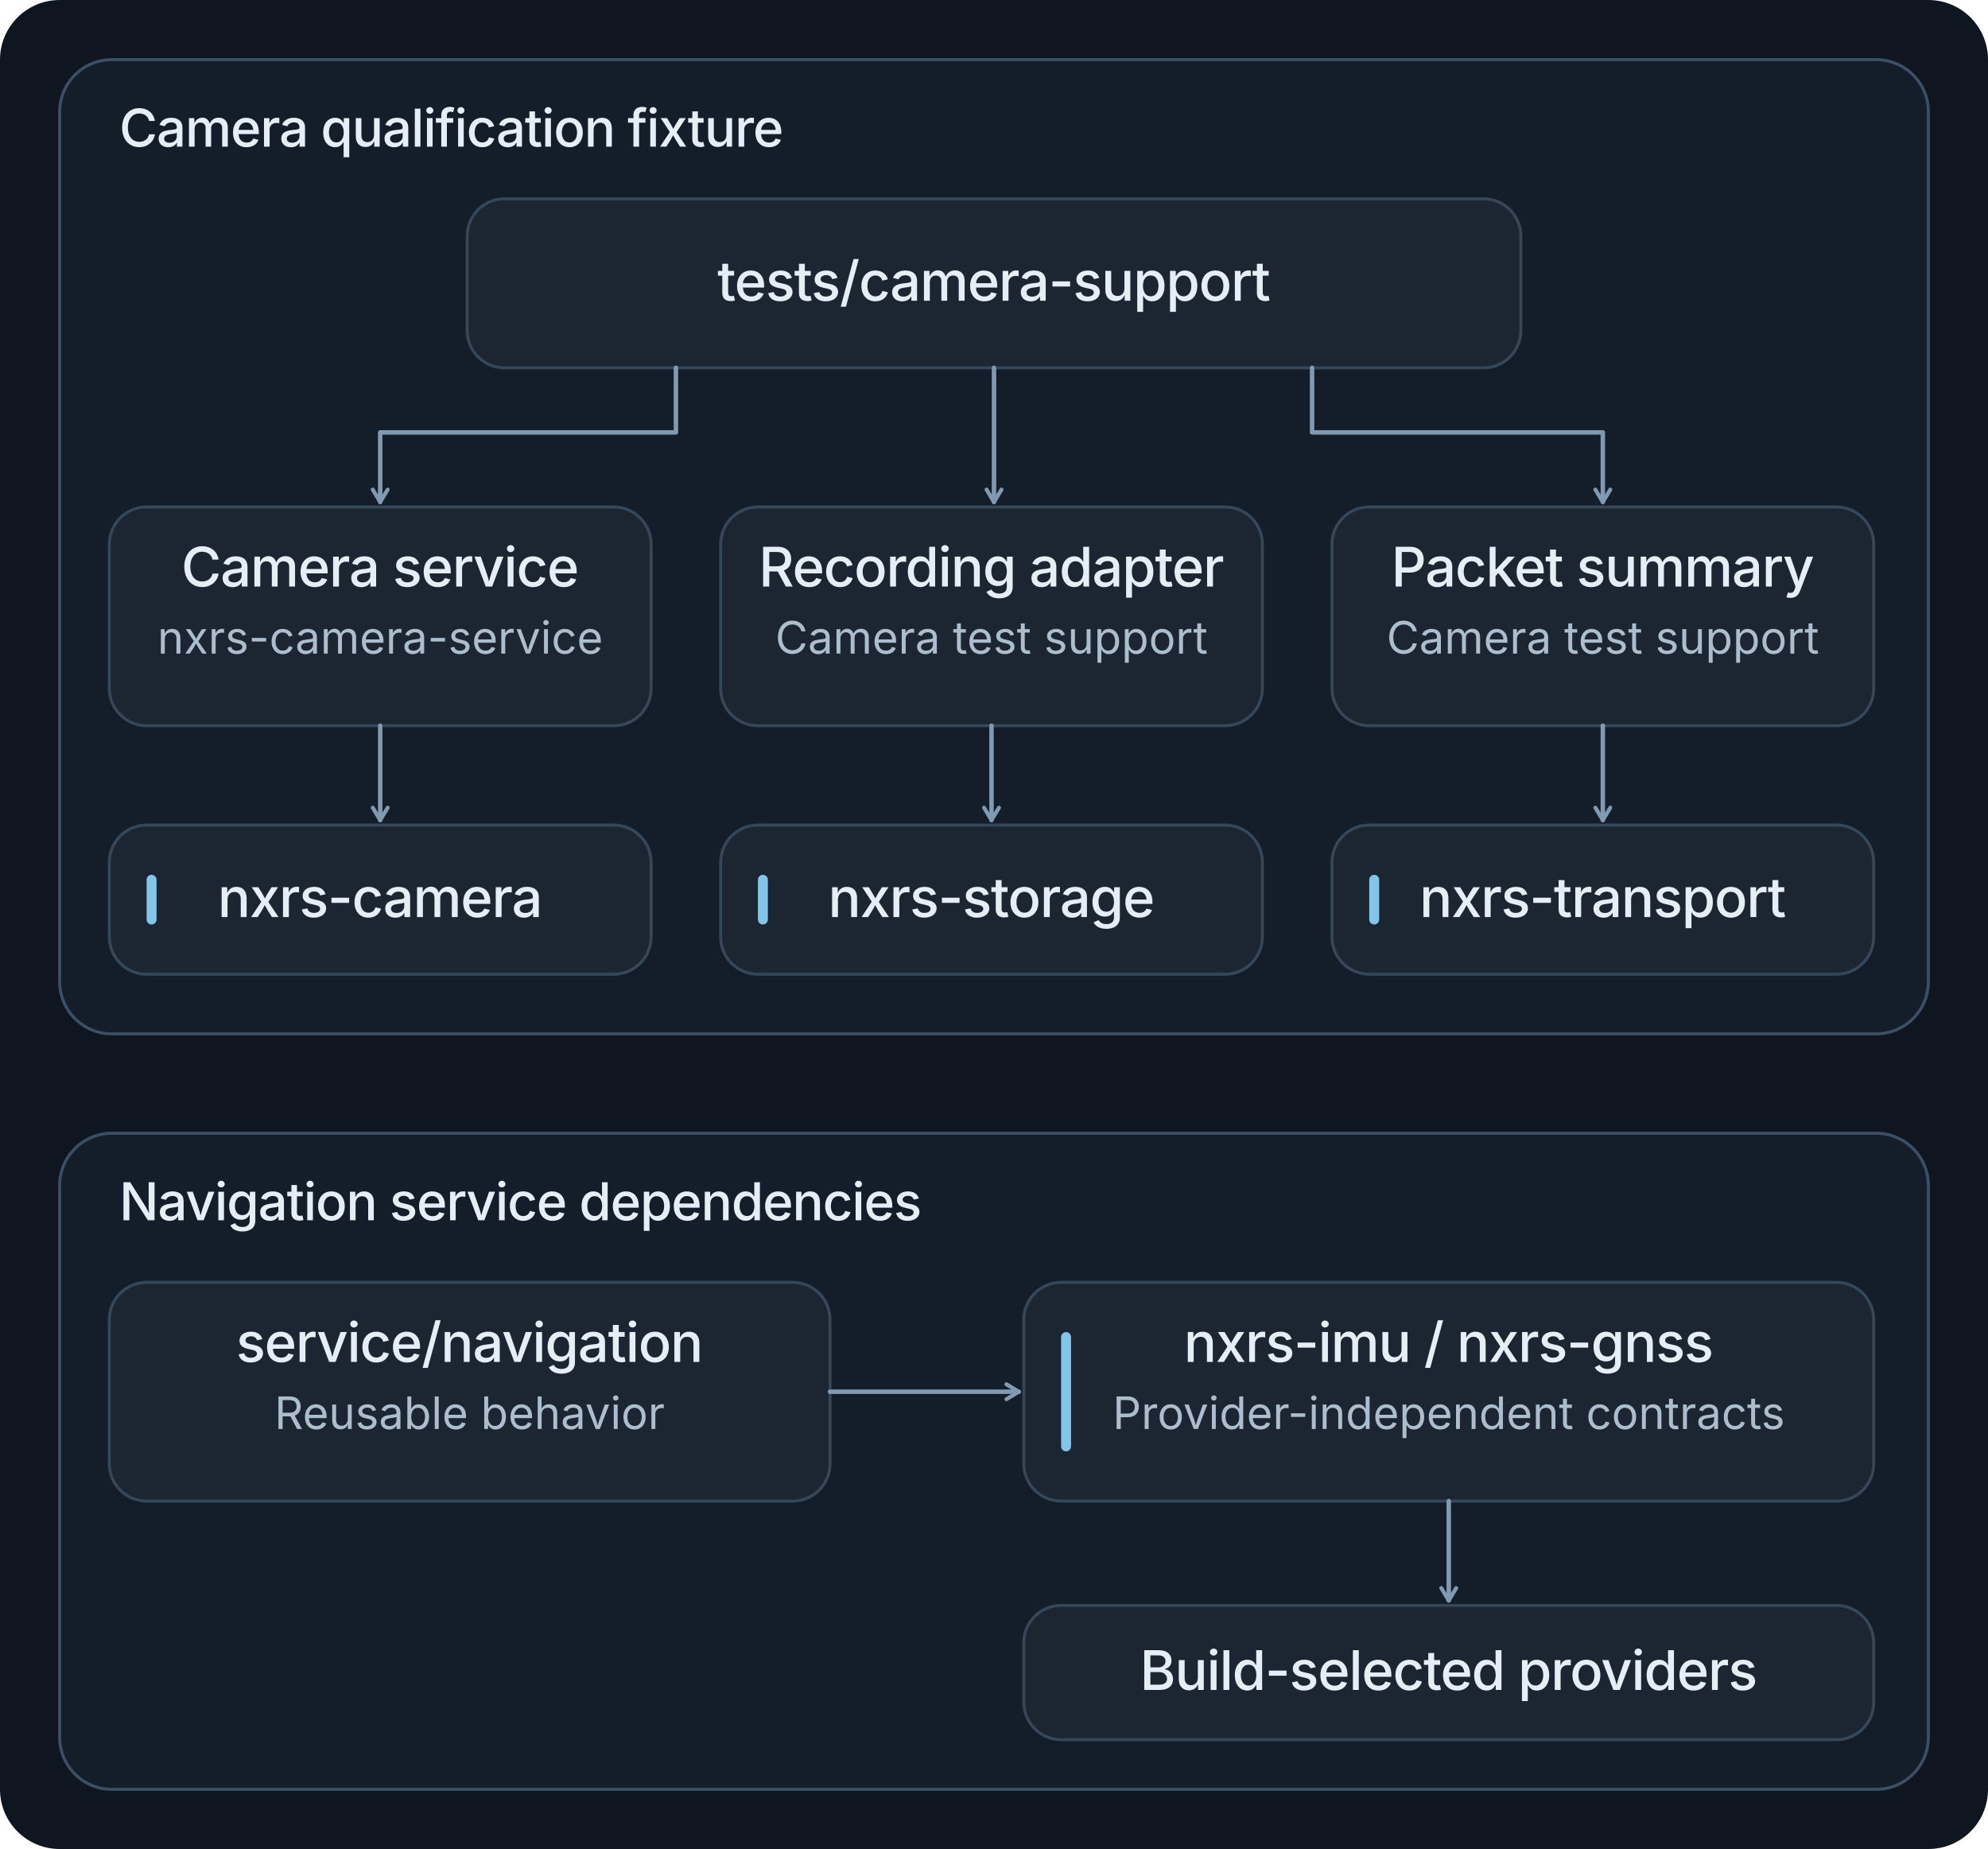
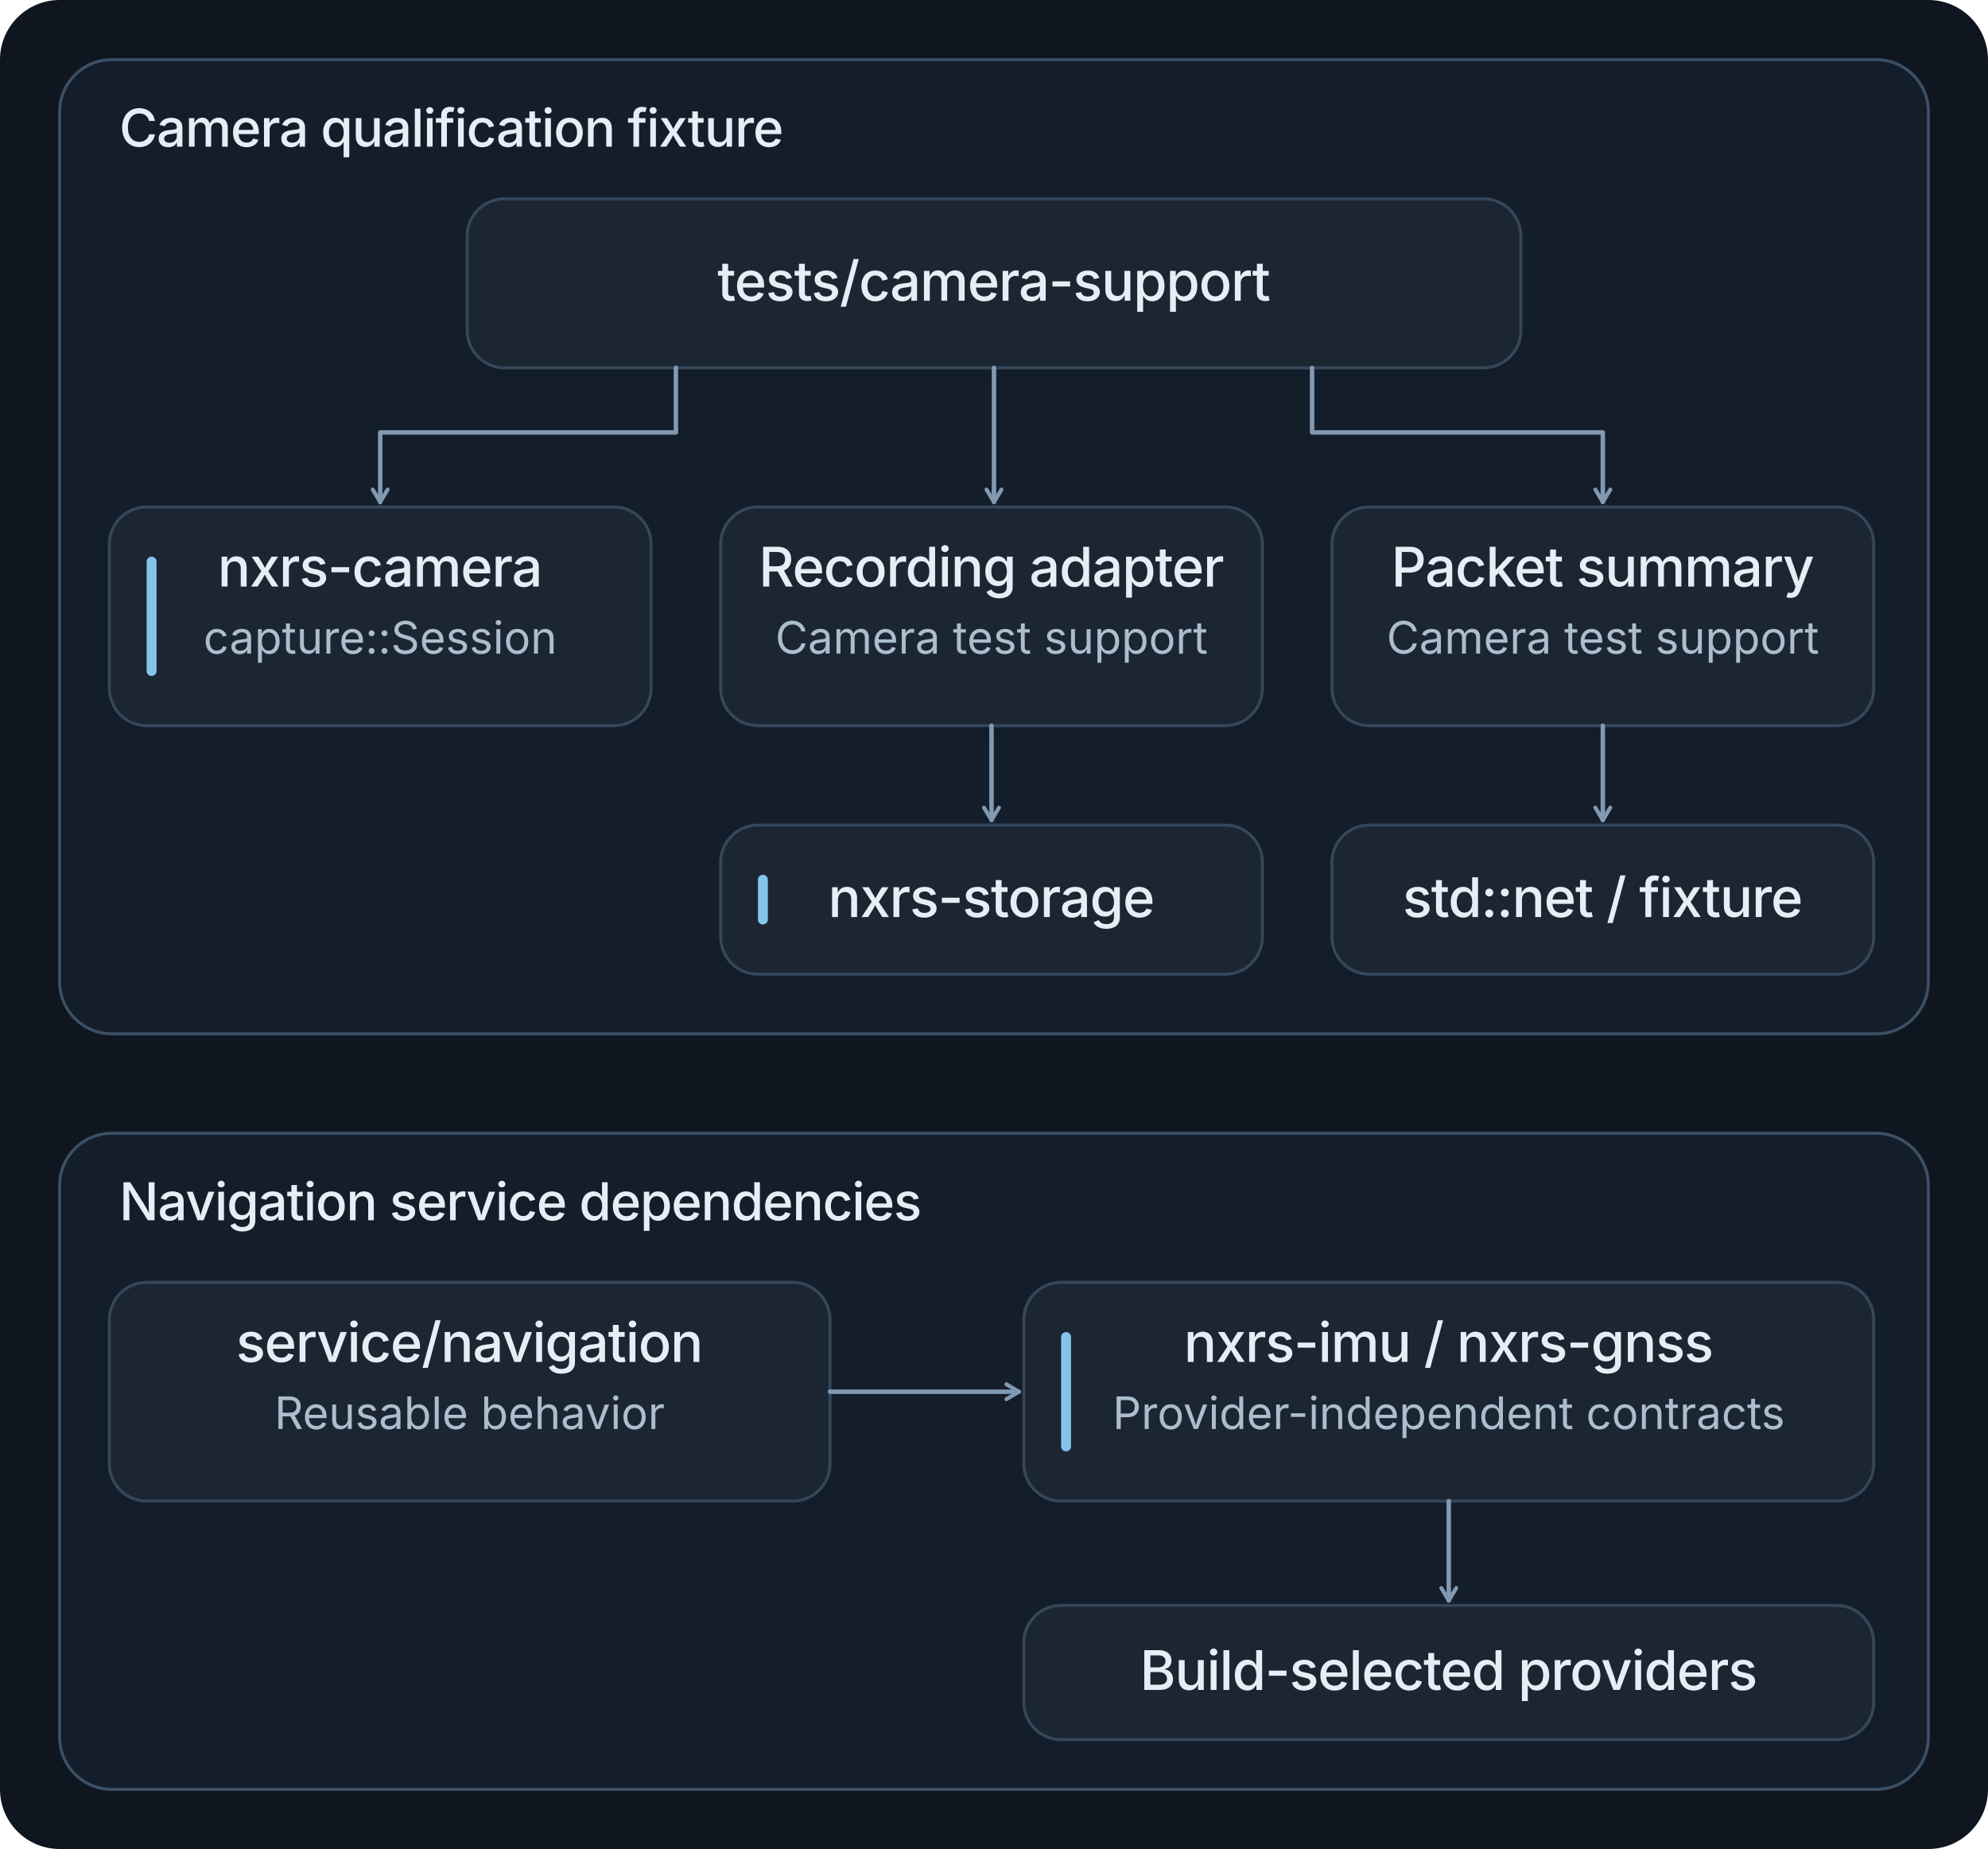
<svg xmlns="http://www.w3.org/2000/svg" width="800" height="744" viewBox="0 0 800 744" role="img" aria-labelledby="title description">
  <defs>
    <marker id="arrow" viewBox="0 0 8 8" refX="6" refY="4" markerWidth="8" markerHeight="8" markerUnits="userSpaceOnUse" orient="auto">
      <path d="M1 1 L6 4 L1 7" fill="none" stroke="#8199B1" stroke-width="1.6" stroke-linecap="round" stroke-linejoin="round" />
    </marker>
    <filter id="shadow" x="-10%" y="-20%" width="120%" height="145%">
      <feGaussianBlur in="SourceAlpha" stdDeviation="3" result="blur" />
      <feOffset in="blur" dx="0" dy="3" result="offset-blur" />
      <feFlood flood-color="#000000" flood-opacity="0.055" result="shadow-color" />
      <feComposite in="shadow-color" in2="offset-blur" operator="in" result="card-shadow" />
      <feMerge>
        <feMergeNode in="card-shadow" />
        <feMergeNode in="SourceGraphic" />
      </feMerge>
    </filter>
    <style>
      text { font-family: Inter, "Helvetica Neue", Arial, sans-serif; }
      .card { fill: #1A2533; stroke: #34465A; stroke-width: 1.2; }
      .label { fill: #E5EDF5; font-weight: 500; letter-spacing: -0.4px; }
      .subtitle { fill: #ACBDCE; font-size: 18px; }
      .edge { fill: none; stroke: #8199B1; stroke-width: 1.8; stroke-linecap: round; stroke-linejoin: round; marker-end: url(#arrow); }
      .edge-label { fill: #ACBDCE; font-size: 16px; }
    </style>
  </defs>
  <rect width="800" height="744" rx="24" fill="#10161F" />
  <g id="group-test">
    <rect x="24" y="24" width="752" height="392" rx="21" fill="#141E2B" stroke="#3B5066" stroke-width="1.2" />
    <text x="48" y="59" class="label" font-size="21">Camera qualification fixture</text>
  </g>
  <g id="node-fixture" data-panel="true">
    <rect x="188" y="80" width="424" height="68" rx="15" class="card" filter="url(#shadow)" />
    <text x="400" y="121" text-anchor="middle" class="label" font-size="22">tests/camera-support</text>
  </g>
-   <g id="node-camera-service" data-panel="true">
+   <g id="node-camera" data-panel="true">
    <rect x="44" y="204" width="218" height="88" rx="15" class="card" filter="url(#shadow)" />
-     <text x="153" y="236" text-anchor="middle" class="label" font-size="22">Camera service</text>
-     <text x="153" y="263" text-anchor="middle" class="subtitle">nxrs-camera-service</text>
+     <rect x="59" y="224" width="4" height="48" rx="2" fill="#83C5EA" />
+     <text x="153" y="236" text-anchor="middle" class="label" font-size="22">nxrs-camera</text>
+     <text x="153" y="263" text-anchor="middle" class="subtitle">capture::Session</text>
  </g>
  <g id="node-recording-service" data-panel="true">
    <rect x="290" y="204" width="218" height="88" rx="15" class="card" filter="url(#shadow)" />
    <text x="399" y="236" text-anchor="middle" class="label" font-size="22">Recording adapter</text>
    <text x="399" y="263" text-anchor="middle" class="subtitle">Camera test support</text>
  </g>
  <g id="node-telemetry-service" data-panel="true">
    <rect x="536" y="204" width="218" height="88" rx="15" class="card" filter="url(#shadow)" />
    <text x="645" y="236" text-anchor="middle" class="label" font-size="22">Packet summary</text>
    <text x="645" y="263" text-anchor="middle" class="subtitle">Camera test support</text>
  </g>
-   <g id="node-camera" data-panel="true">
-     <rect x="44" y="332" width="218" height="60" rx="15" class="card" filter="url(#shadow)" />
-     <rect x="59" y="352" width="4" height="20" rx="2" fill="#83C5EA" />
-     <text x="153" y="369" text-anchor="middle" class="label" font-size="22">nxrs-camera</text>
-   </g>
  <g id="node-storage" data-panel="true">
    <rect x="290" y="332" width="218" height="60" rx="15" class="card" filter="url(#shadow)" />
    <rect x="305" y="352" width="4" height="20" rx="2" fill="#83C5EA" />
    <text x="399" y="369" text-anchor="middle" class="label" font-size="22">nxrs-storage</text>
  </g>
  <g id="node-transport" data-panel="true">
    <rect x="536" y="332" width="218" height="60" rx="15" class="card" filter="url(#shadow)" />
-     <rect x="551" y="352" width="4" height="20" rx="2" fill="#83C5EA" />
-     <text x="645" y="369" text-anchor="middle" class="label" font-size="22">nxrs-transport</text>
+     <text x="645" y="369" text-anchor="middle" class="label" font-size="22">std::net / fixture</text>
  </g>
-   <path id="edge-fixture-camera-service" data-from="fixture" data-to="camera-service" d="M272 148 V174 H153 V202" class="edge" />
+   <path id="edge-fixture-camera" data-from="fixture" data-to="camera" d="M272 148 V174 H153 V202" class="edge" />
  <path id="edge-fixture-recording-service" data-from="fixture" data-to="recording-service" d="M400 148 V202" class="edge" />
  <path id="edge-fixture-telemetry-service" data-from="fixture" data-to="telemetry-service" d="M528 148 V174 H645 V202" class="edge" />
-   <path id="edge-camera-service-camera" data-from="camera-service" data-to="camera" d="M153 292 V330" class="edge" />
  <path id="edge-recording-service-storage" data-from="recording-service" data-to="storage" d="M399 292 V330" class="edge" />
  <path id="edge-telemetry-service-transport" data-from="telemetry-service" data-to="transport" d="M645 292 V330" class="edge" />
  <g id="group-navigation">
    <rect x="24" y="456" width="752" height="264" rx="21" fill="#141E2B" stroke="#3B5066" stroke-width="1.2" />
    <text x="48" y="491" class="label" font-size="21">Navigation service dependencies</text>
  </g>
  <g id="node-navigation" data-panel="true">
    <rect x="44" y="516" width="290" height="88" rx="15" class="card" filter="url(#shadow)" />
    <text x="189" y="548" text-anchor="middle" class="label" font-size="22">service/navigation</text>
    <text x="189" y="575" text-anchor="middle" class="subtitle">Reusable behavior</text>
  </g>
  <g id="node-sensors" data-panel="true">
    <rect x="412" y="516" width="342" height="88" rx="15" class="card" filter="url(#shadow)" />
    <rect x="427" y="536" width="4" height="48" rx="2" fill="#83C5EA" />
    <text x="583" y="548" text-anchor="middle" class="label" font-size="22">nxrs-imu / nxrs-gnss</text>
    <text x="583" y="575" text-anchor="middle" class="subtitle">Provider-independent contracts</text>
  </g>
  <path id="edge-navigation-sensors" data-from="navigation" data-to="sensors" d="M334 560 H410" class="edge" />
  <g id="node-provider" data-panel="true">
    <rect x="412" y="646" width="342" height="54" rx="15" class="card" filter="url(#shadow)" />
    <text x="583" y="680" text-anchor="middle" class="label" font-size="22">Build-selected providers</text>
  </g>
  <path id="edge-sensors-provider" data-from="sensors" data-to="provider" d="M583 604 V644" class="edge" />
</svg>
